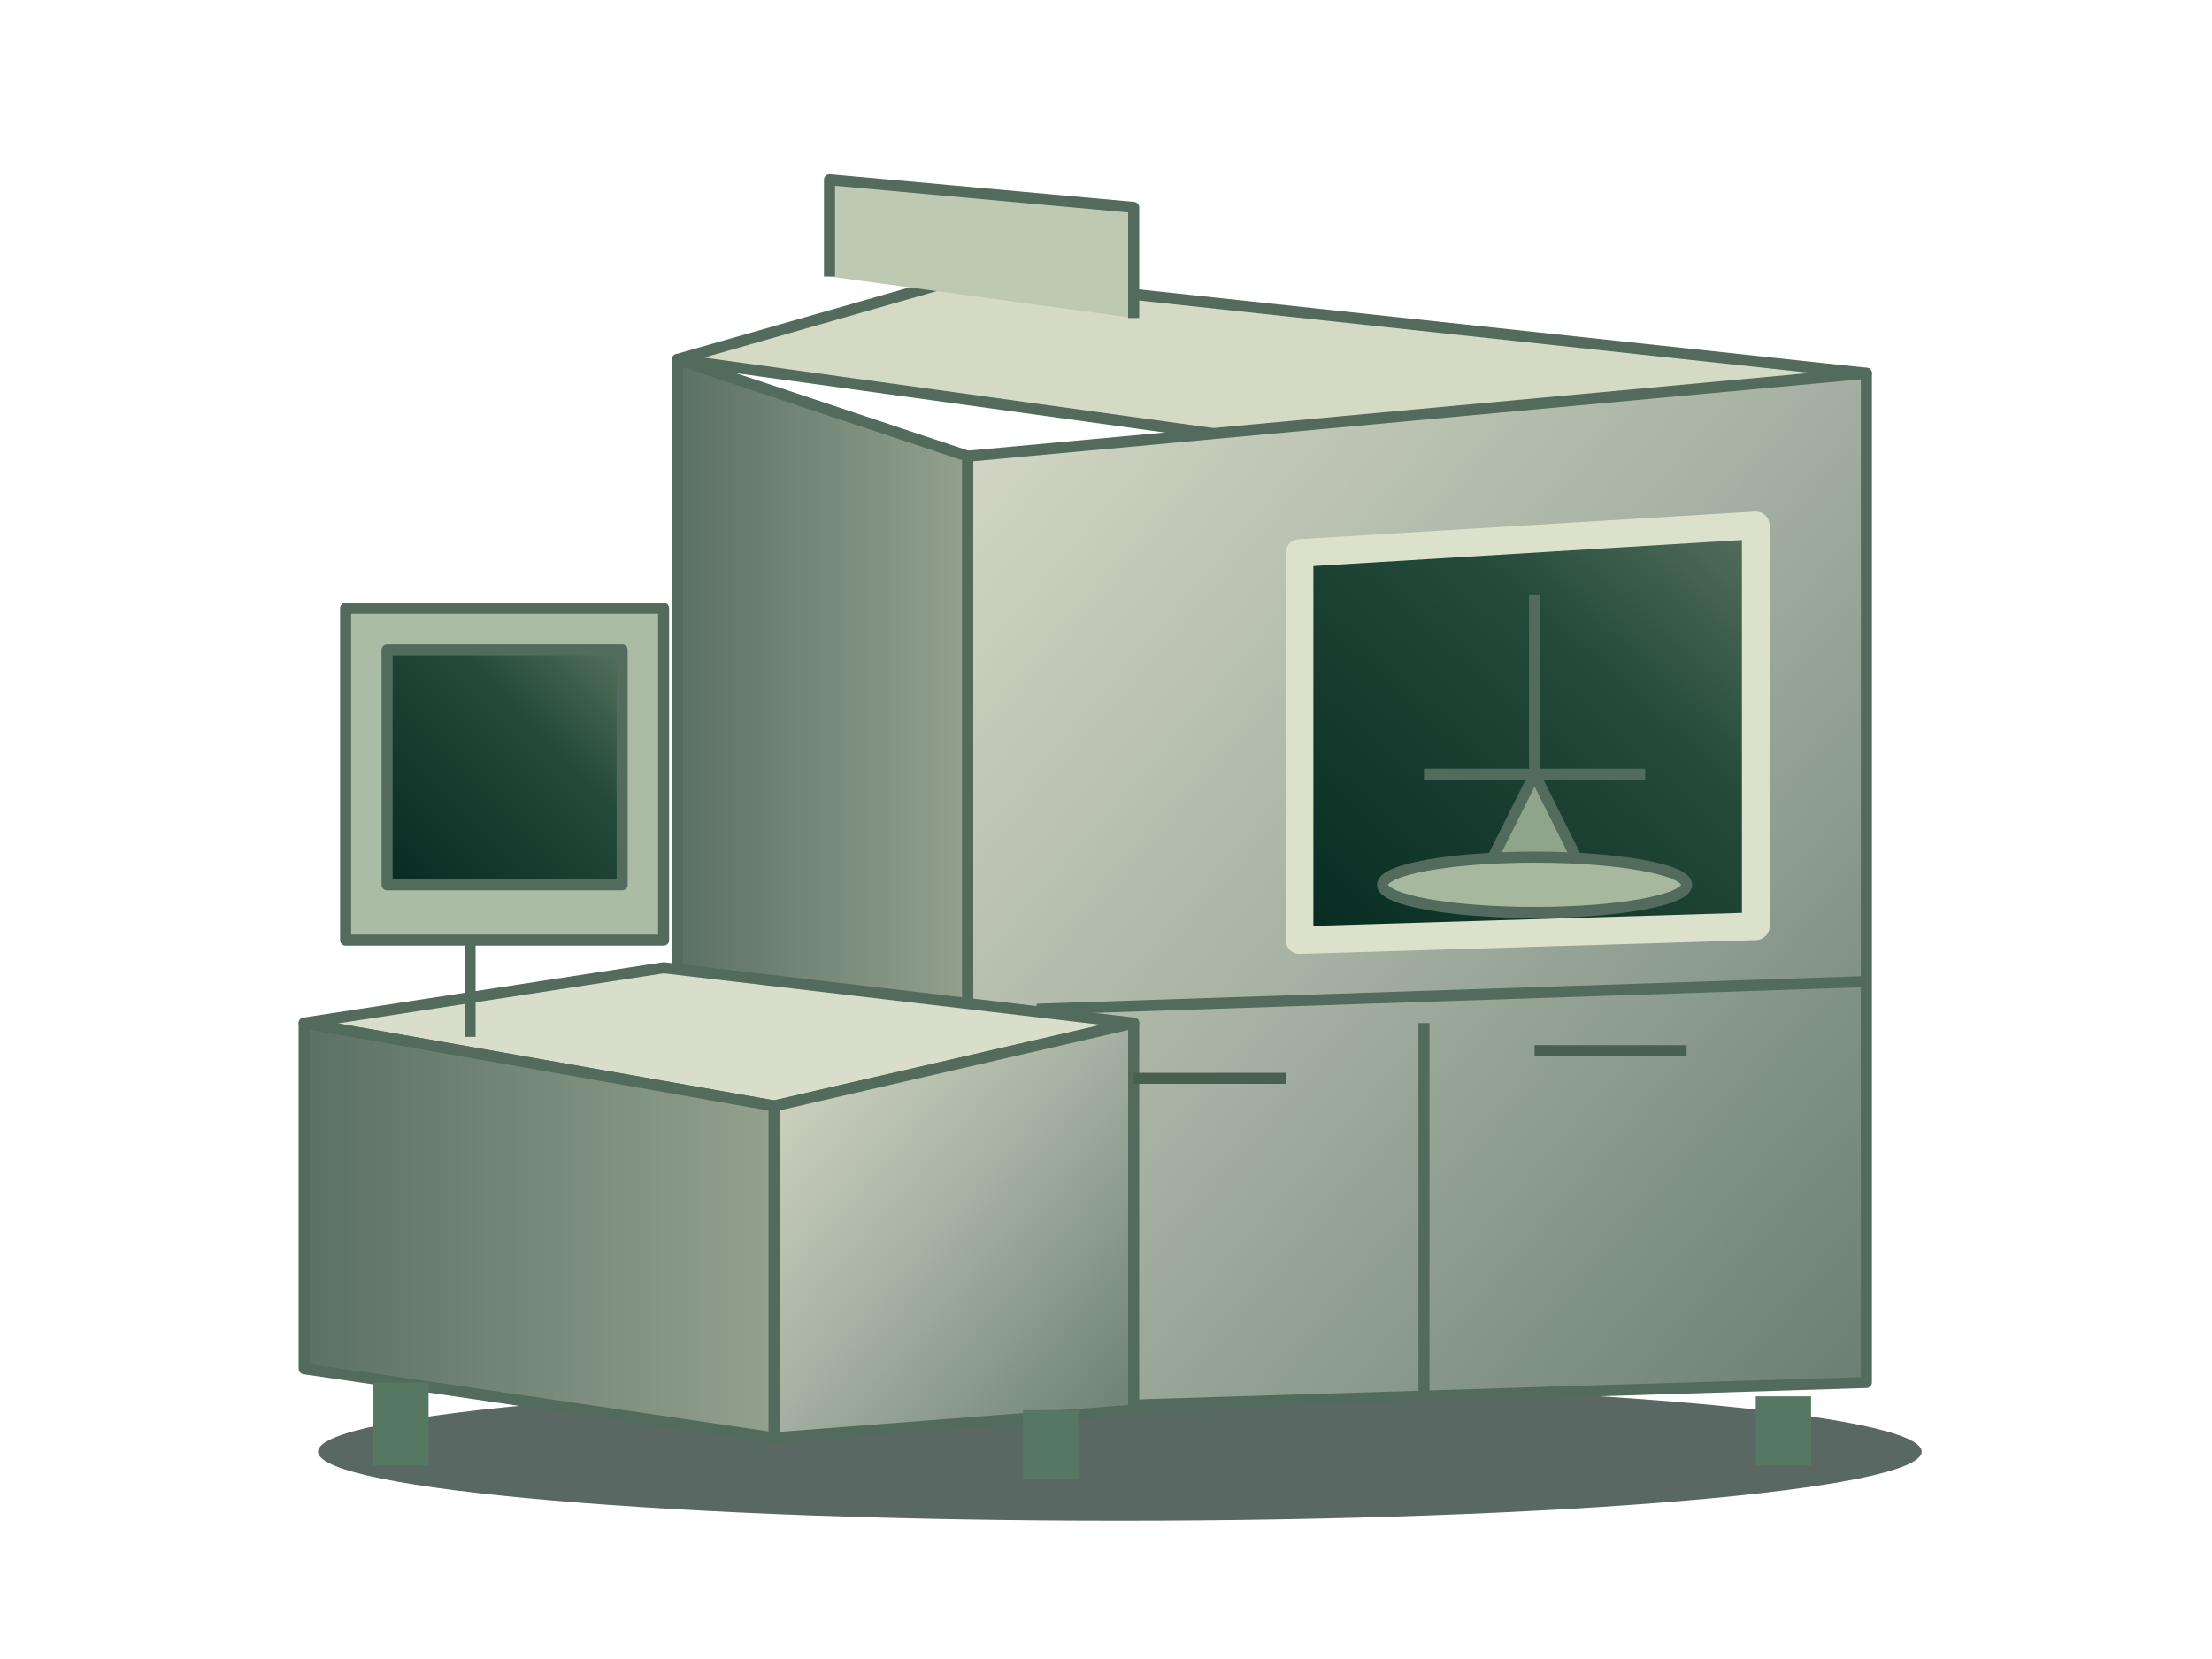
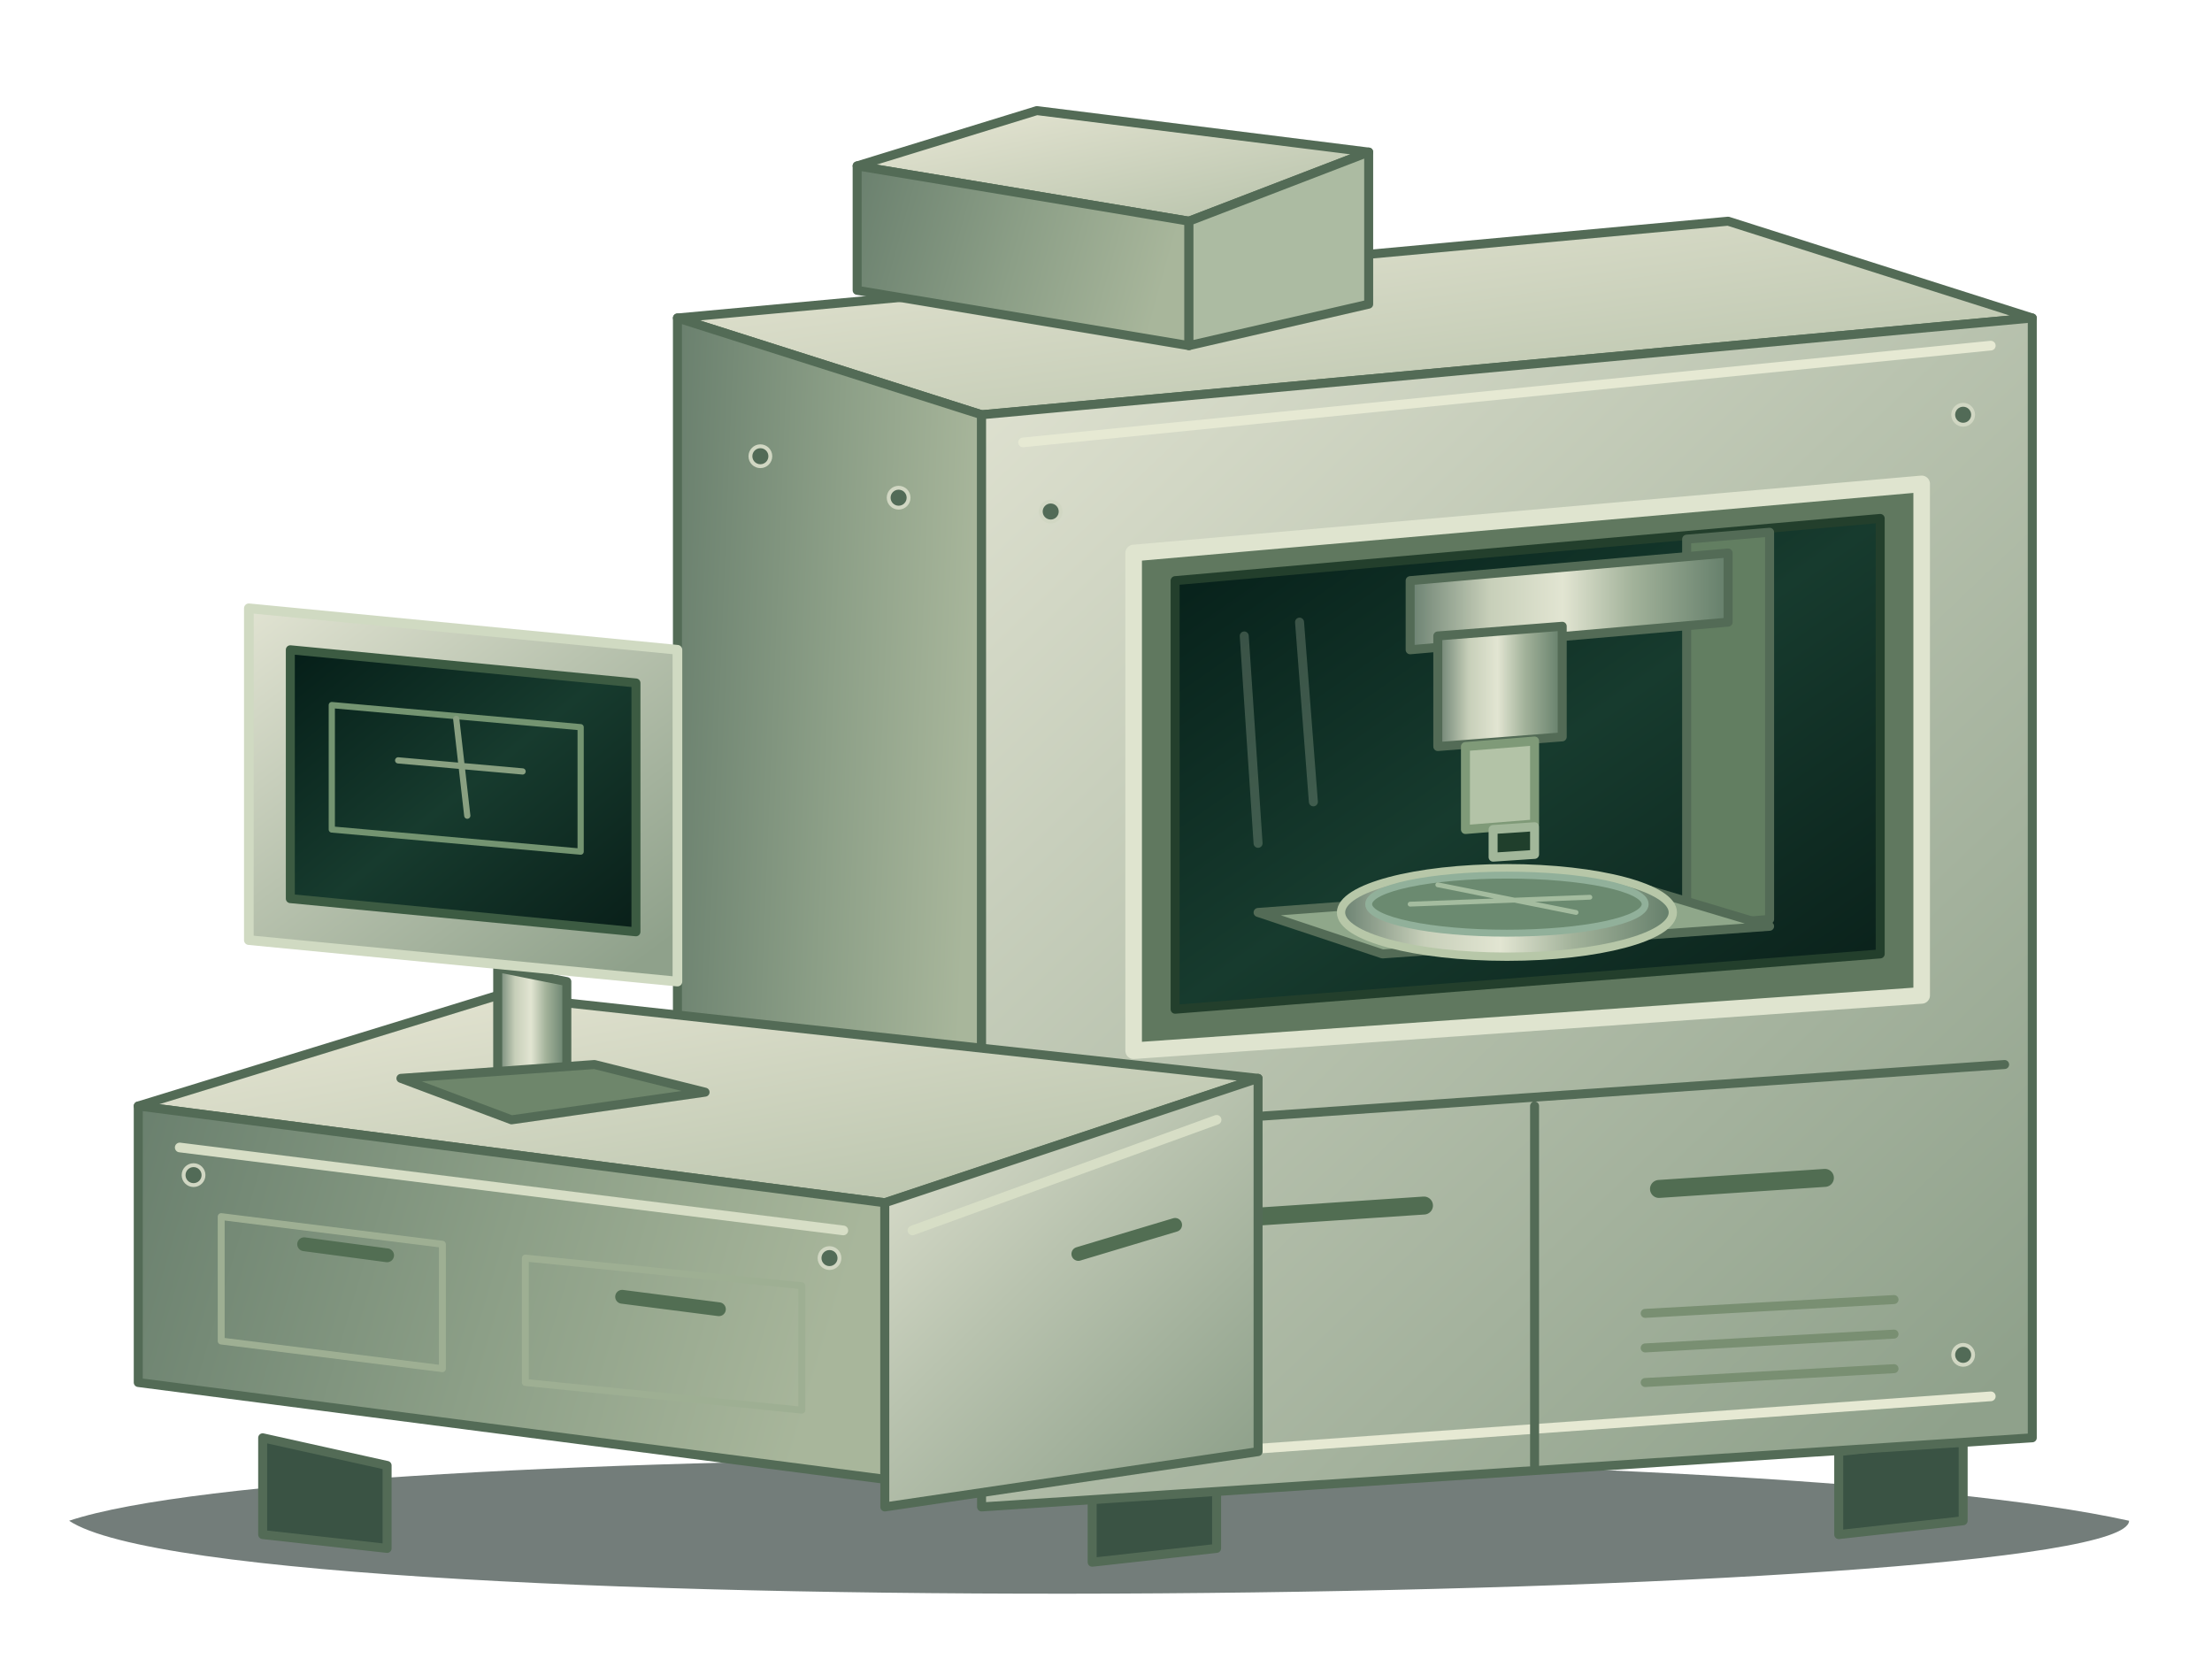
<svg xmlns="http://www.w3.org/2000/svg" viewBox="0 0 160 120" role="img" aria-labelledby="title">
  <defs>
-     <linearGradient id="metal" x1="0" y1="0" x2="1" y2="1">
-       <stop stop-color="#d6d8c6" />
-       <stop offset=".48" stop-color="#a5b1a2" />
-       <stop offset="1" stop-color="#697e72" />
+     <linearGradient id="shell" x1="0" y1="0" x2=".85" y2="1">
+       <stop stop-color="#e1e3d2" />
+       <stop offset=".46" stop-color="#b9c3af" />
+       <stop offset="1" stop-color="#8fa18b" />
    </linearGradient>
-     <linearGradient id="side" x1="0" y1="0" x2="1" y2="0">
-       <stop stop-color="#5b7165" />
-       <stop offset="1" stop-color="#93a18e" />
+     <linearGradient id="side" x1="0" y1="0" x2="1" y2=".15">
+       <stop stop-color="#6a806e" />
+       <stop offset=".54" stop-color="#8c9f87" />
+       <stop offset="1" stop-color="#a8b69b" />
    </linearGradient>
-     <linearGradient id="glass" x1="0" y1="1" x2="1" y2="0">
-       <stop stop-color="#072b21" />
-       <stop offset=".65" stop-color="#244a3a" />
-       <stop offset="1" stop-color="#55705b" />
+     <linearGradient id="top" x1="0" y1="0" x2="1" y2="1">
+       <stop stop-color="#e8e7d5" />
+       <stop offset="1" stop-color="#b4c0a8" />
+     </linearGradient>
+     <linearGradient id="glass" x1="0" y1="0" x2="1" y2="1">
+       <stop stop-color="#051e18" />
+       <stop offset=".5" stop-color="#173b2e" />
+       <stop offset="1" stop-color="#091f19" />
+     </linearGradient>
+     <linearGradient id="steel" x1="0" y1="0" x2="1" y2="0">
+       <stop stop-color="#6b8171" />
+       <stop offset=".25" stop-color="#c7cfb9" />
+       <stop offset=".48" stop-color="#e2e5d2" />
+       <stop offset=".7" stop-color="#a2b29a" />
+       <stop offset="1" stop-color="#647e6a" />
+     </linearGradient>
+     <linearGradient id="recess" x1="0" y1="0" x2="0" y2="1">
+       <stop stop-color="#254234" />
+       <stop offset="1" stop-color="#647b61" />
    </linearGradient>
  </defs>
-   <ellipse cx="81" cy="105" rx="58" ry="5" fill="#00170f" opacity=".65" />
-   <g stroke="#526b5c" stroke-width=".8" stroke-linejoin="round">
-     <path d="M49 26 70 20 135 27 114 35Z" fill="#d4dac4" />
-     <path d="M49 26 70 33v67l-21-6Z" fill="url(#side)" />
-     <path d="M70 33 135 27v73l-65 2Z" fill="url(#metal)" />
-     <path d="M60 20v-7l22 2v8" fill="#bec9b2" />
-     <path d="M94 40 127 38v29l-33 1Z" fill="url(#glass)" stroke="#dce1cb" stroke-width="2" />
-     <path d="M111 43v13m-8 0h16m-8 0-4 8h8Z" fill="#8fa58b" />
-     <ellipse cx="111" cy="64" rx="11" ry="2" fill="#a6b99e" />
-     <path d="M75 73 135 71M103 74v27" fill="none" />
-     <path d="M22 74 48 70 82 74 56 80Z" fill="#d8dec9" />
-     <path d="M22 74 56 80v24l-34-5Z" fill="url(#side)" />
-     <path d="M56 80 82 74v28l-26 2Z" fill="url(#metal)" />
-     <path d="M34 68v7m-9-7h23V44H25Z" fill="#abbca4" />
-     <path d="M28 47h17v17H28Z" fill="url(#glass)" />
-     <path d="M82 78h11m18-2h11" stroke="#47614e" />
-     <path d="M29 100v6m47-4v5m53-6v5" stroke="#567762" stroke-width="4" />
+   <g stroke="#536b56" stroke-width=".65" stroke-linecap="round" stroke-linejoin="round">
+     <path d="M5 110c18-6 122-6 149 0 0 6-137 8-149 0" fill="#00130d" stroke="none" opacity=".55" />
+     <path d="m19 104 9 2v6l-9-1Zm60 2 9-1v7l-9 1Zm54-1 9-1v6l-9 1Z" fill="#3a5344" />
+     <path d="M49 23 125 16l22 7-76 7Z" fill="url(#top)" />
+     <path d="m49 23 22 7v76l-22-7Z" fill="url(#side)" />
+     <path d="m71 30 76-7v81l-76 5Z" fill="url(#shell)" />
+     <path d="m62 12 13-4 24 3-13 5Z" fill="url(#top)" />
+     <path d="m62 12 24 4v9l-24-4Z" fill="url(#side)" />
+     <path d="m86 16 13-5v11l-13 3Z" fill="#acbba2" />
+     <path d="m74 32 70-7M74 106l70-5" stroke="#e6e9d3" stroke-width=".7" />
+     <path d="m82 40 57-5v37l-57 4Z" fill="#60785f" stroke="#dfe4cf" stroke-width="1.2" />
+     <path d="m85 42 51-4.5v31.5L85 73Z" fill="url(#glass)" stroke="#233f2c" />
+     <path d="m122 39 6-.5v28l-6 .5Z" fill="#627e61" />
+     <path d="m102 42 23-2v5l-23 2Z" fill="url(#steel)" />
+     <path d="m104 46 9-.7v8l-9 .7Z" fill="url(#steel)" />
+     <path d="m106 54 5-.4v6l-5 .4Z" fill="#b3c3a7" stroke="#7f9a78" />
+     <path d="m108 60 3-.2v2l-3 .2Z" fill="#203f2c" stroke="#a2b79a" />
+     <path d="m91 66 27-2 10 3-28 2Z" fill="#8fa78a" />
+     <path d="M97 66a12 3.2 0 1 0 24 0a12 3.2 0 1 0 -24 0" fill="url(#steel)" stroke="#b7c7a8" stroke-width=".6" />
+     <path d="M99 65.4a10 2.1 0 1 0 20 0a10 2.1 0 1 0 -20 0" fill="#6b8a70" stroke="#91b09a" stroke-width=".5" />
+     <path d="m104 64 10 2m-12-.6 13-.5" stroke="#a4bc9f" stroke-width=".35" />
+     <path d="m90 46 1 15m3-16 1 13" stroke="#c8d5bc" stroke-width=".65" opacity=".25" />
+     <path d="m73 82 72-5m-34 3v26" fill="none" />
+     <path d="m91 88 12-.8m17-1.2 12-.8" stroke="#516d52" stroke-width="1.3" />
+     <path d="m119 95 18-1m-18 3.5 18-1m-18 3.5 18-1" stroke="#798f72" stroke-width=".65" />
+     <path d="m10 80 26-8 55 6-27 9Z" fill="url(#top)" />
+     <path d="m10 80 54 7v20l-54-7Z" fill="url(#side)" />
+     <path d="m64 87 27-9v27l-27 4Z" fill="url(#shell)" />
+     <path d="m13 83 48 6M66 89l22-8" stroke="#d7dec6" stroke-width=".7" />
+     <path d="m36 70 5 1v8l-5-1Z" fill="url(#steel)" />
+     <path d="m29 78 14-1 8 2-14 2Z" fill="#6e866b" />
+     <path d="m18 44 31 3v24l-31-3Z" fill="url(#shell)" stroke="#d0dac2" stroke-width=".7" />
+     <path d="m21 47 25 2.4v18L21 65Z" fill="url(#glass)" stroke="#3c5b42" />
+     <path d="m24 51 18 1.6v9L24 60Z" fill="none" stroke="#749471" stroke-width=".45" />
+     <path d="m33 52 .8 7m-5-4 9 .8" stroke="#89a081" stroke-width=".45" />
+     <path d="m16 88 16 2v9l-16-2Zm22 3 20 2v9l-20-2Z" fill="none" stroke="#9eaf93" stroke-width=".5" />
+     <path d="m22 90 6 .8m17 3 7 .9m26-4 7-2.1" stroke="#526e53" stroke-width="1" />
+     <path d="M75.28 37a0.72 0.72 0 1 0 1.44 0a0.72 0.72 0 1 0 -1.44 0" fill="#526b57" stroke="#d1d7c3" stroke-width=".28" />
+     <path d="M141.28 30a0.72 0.72 0 1 0 1.44 0a0.72 0.72 0 1 0 -1.44 0" fill="#526b57" stroke="#d1d7c3" stroke-width=".28" />
+     <path d="M141.28 98a0.72 0.72 0 1 0 1.44 0a0.72 0.72 0 1 0 -1.44 0" fill="#526b57" stroke="#d1d7c3" stroke-width=".28" />
+     <path d="M54.28 33a0.72 0.72 0 1 0 1.44 0a0.72 0.72 0 1 0 -1.44 0" fill="#526b57" stroke="#d1d7c3" stroke-width=".28" />
+     <path d="M64.28 36a0.72 0.72 0 1 0 1.44 0a0.72 0.72 0 1 0 -1.44 0" fill="#526b57" stroke="#d1d7c3" stroke-width=".28" />
+     <path d="M13.28 85a0.72 0.72 0 1 0 1.44 0a0.72 0.72 0 1 0 -1.44 0" fill="#526b57" stroke="#d1d7c3" stroke-width=".28" />
+     <path d="M59.28 91a0.72 0.72 0 1 0 1.44 0a0.72 0.72 0 1 0 -1.44 0" fill="#526b57" stroke="#d1d7c3" stroke-width=".28" />
  </g>
</svg>
